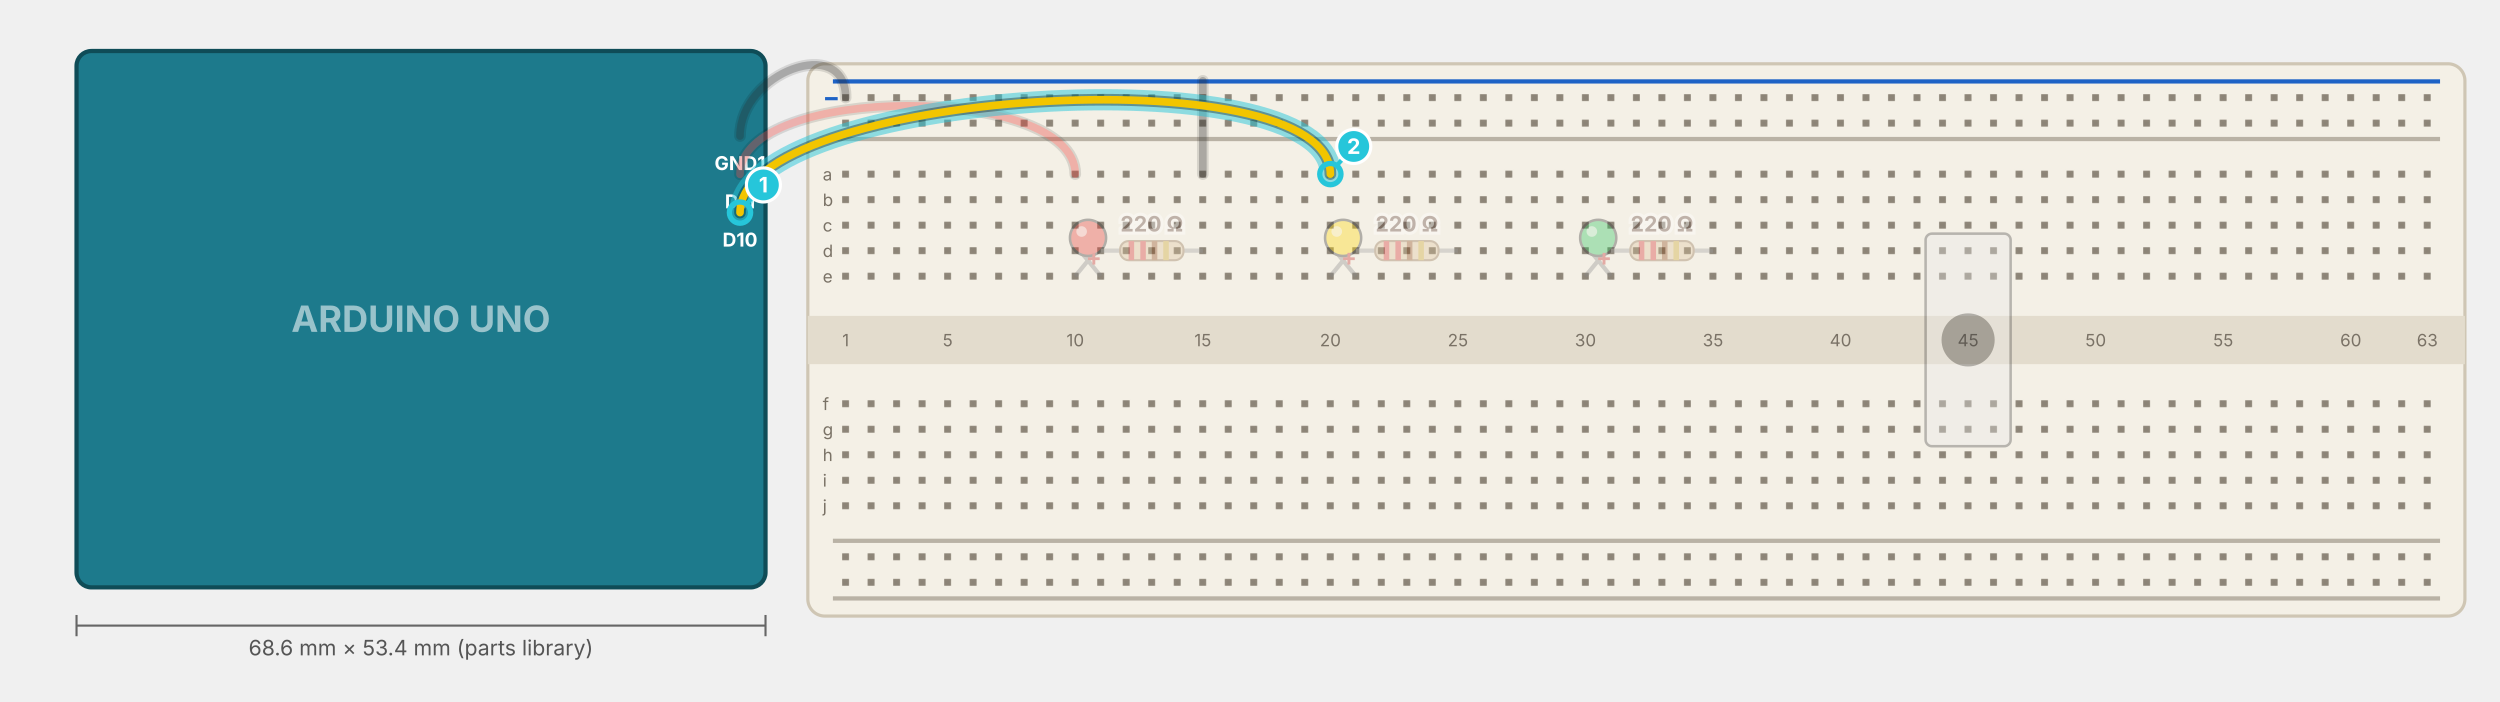
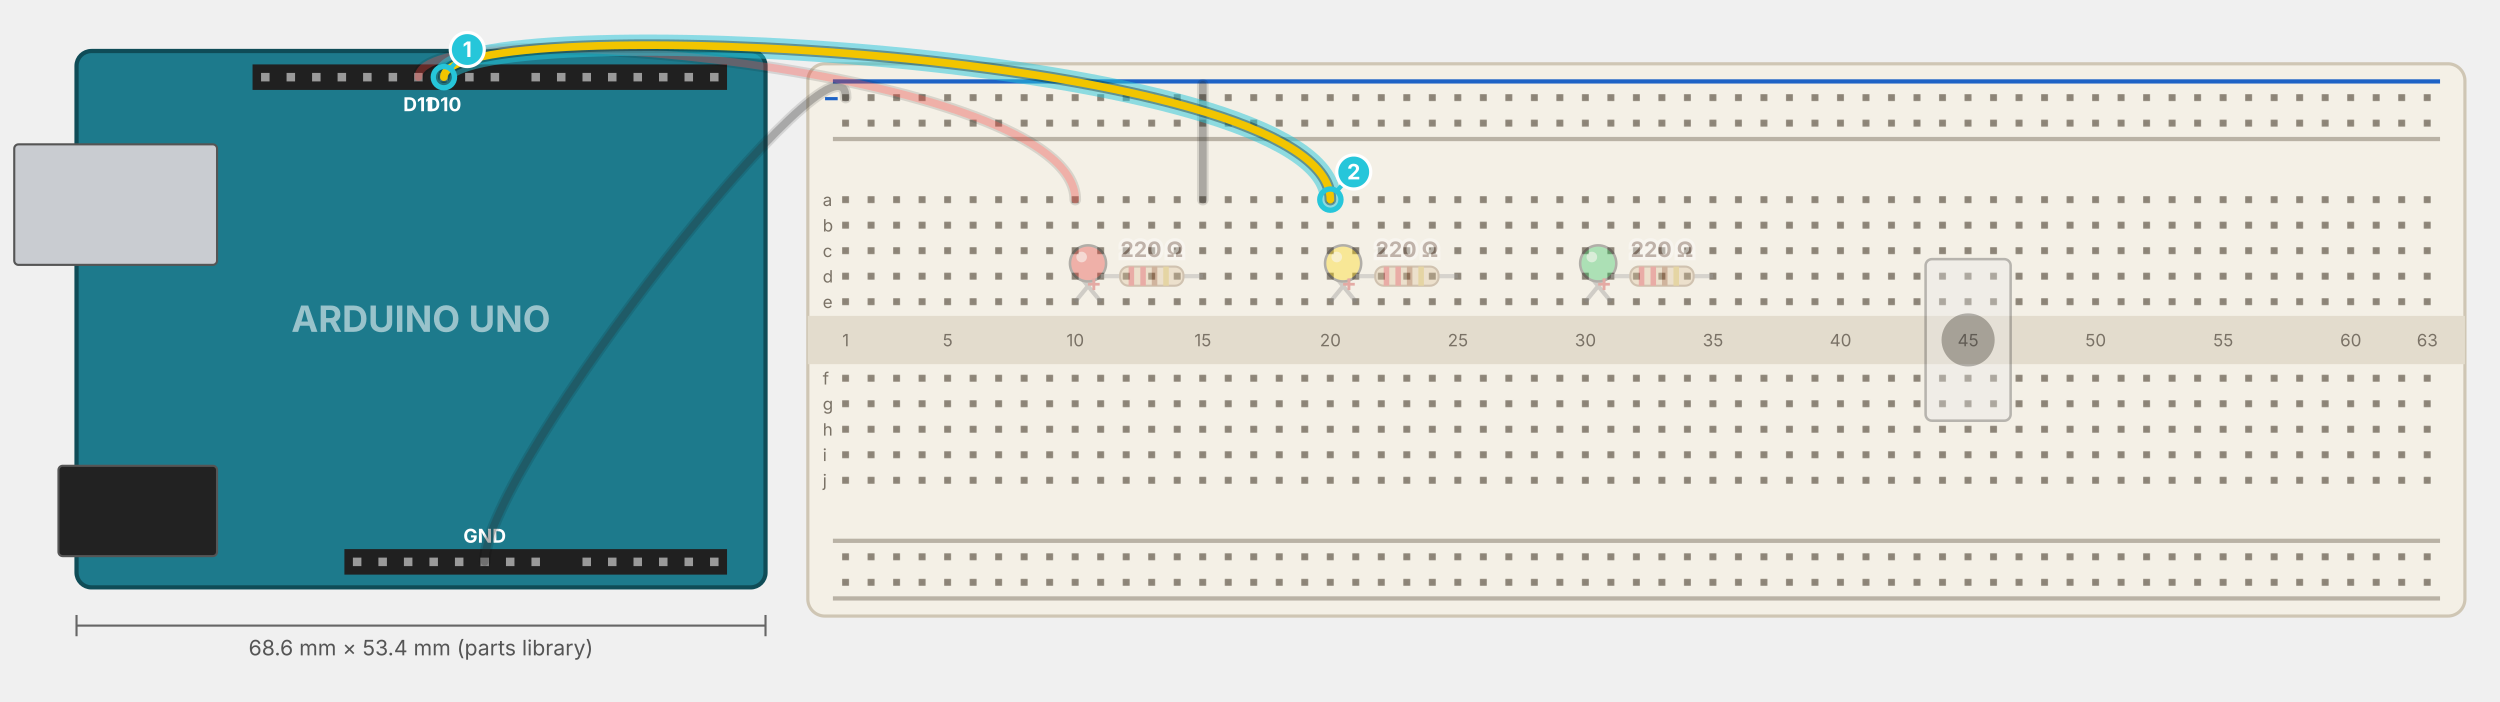
<svg xmlns="http://www.w3.org/2000/svg" viewBox="0 0 1176 330" font-family="system-ui,-apple-system,Segoe UI,sans-serif">
  <rect x="36" y="24" width="324.1" height="252.3" rx="7" fill="#1d7a8c" stroke="#0f4c57" stroke-width="2" />
+   <rect x="6.7" y="67.9" width="95.4" height="56.7" rx="2" fill="#c9ccd1" stroke="#555" />
+   <rect x="27.5" y="219.1" width="74.6" height="42.5" rx="2" fill="#222" stroke="#555" />
+   <rect x="118.8" y="30.3" width="223.2" height="12.0" fill="#202020" />
+   <rect x="162.0" y="258.3" width="180.0" height="12.0" fill="#202020" />
+   <rect x="166.0" y="262.3" width="4" height="4" fill="#9a9a9a" />
+   <rect x="178.0" y="262.3" width="4" height="4" fill="#9a9a9a" />
+   <rect x="190.0" y="262.3" width="4" height="4" fill="#9a9a9a" />
+   <rect x="202.0" y="262.3" width="4" height="4" fill="#9a9a9a" />
+   <rect x="214.0" y="262.3" width="4" height="4" fill="#9a9a9a" />
+   <rect x="226.0" y="262.3" width="4" height="4" fill="#9a9a9a" />
+   <rect x="238.0" y="262.3" width="4" height="4" fill="#9a9a9a" />
+   <rect x="250.0" y="262.3" width="4" height="4" fill="#9a9a9a" />
+   <rect x="274.0" y="262.3" width="4" height="4" fill="#9a9a9a" />
+   <rect x="286.0" y="262.3" width="4" height="4" fill="#9a9a9a" />
+   <rect x="298.0" y="262.3" width="4" height="4" fill="#9a9a9a" />
+   <rect x="310.0" y="262.3" width="4" height="4" fill="#9a9a9a" />
+   <rect x="322.0" y="262.3" width="4" height="4" fill="#9a9a9a" />
+   <rect x="334.0" y="262.3" width="4" height="4" fill="#9a9a9a" />
+   <rect x="334.0" y="34.3" width="4" height="4" fill="#9a9a9a" />
+   <rect x="322.0" y="34.3" width="4" height="4" fill="#9a9a9a" />
+   <rect x="310.0" y="34.3" width="4" height="4" fill="#9a9a9a" />
+   <rect x="298.0" y="34.3" width="4" height="4" fill="#9a9a9a" />
+   <rect x="286.0" y="34.3" width="4" height="4" fill="#9a9a9a" />
+   <rect x="274.0" y="34.3" width="4" height="4" fill="#9a9a9a" />
+   <rect x="262.0" y="34.3" width="4" height="4" fill="#9a9a9a" />
+   <rect x="250.0" y="34.3" width="4" height="4" fill="#9a9a9a" />
+   <rect x="230.8" y="34.3" width="4" height="4" fill="#9a9a9a" />
+   <rect x="218.8" y="34.3" width="4" height="4" fill="#9a9a9a" />
+   <rect x="206.8" y="34.3" width="4" height="4" fill="#9a9a9a" />
+   <rect x="194.8" y="34.3" width="4" height="4" fill="#9a9a9a" />
+   <rect x="182.8" y="34.3" width="4" height="4" fill="#9a9a9a" />
+   <rect x="170.8" y="34.3" width="4" height="4" fill="#9a9a9a" />
+   <rect x="158.8" y="34.3" width="4" height="4" fill="#9a9a9a" />
+   <rect x="146.8" y="34.3" width="4" height="4" fill="#9a9a9a" />
+   <rect x="134.8" y="34.3" width="4" height="4" fill="#9a9a9a" />
+   <rect x="122.8" y="34.3" width="4" height="4" fill="#9a9a9a" />
  <text x="198.0" y="156.1" text-anchor="middle" font-size="17" font-weight="700" fill="#ffffff" opacity=".55">ARDUINO UNO</text>
-   <text x="348.1" y="116.0" text-anchor="middle" font-size="9" font-weight="700" fill="#fff">D10</text>
-   <text x="348.1" y="98.0" text-anchor="middle" font-size="9" font-weight="700" fill="#fff">D11</text>
-   <text x="348.1" y="80.0" text-anchor="middle" font-size="9" font-weight="700" fill="#fff">GND1</text>
+   <text x="208.8" y="52.3" text-anchor="middle" font-size="9" font-weight="700" fill="#fff">D10</text>
+   <text x="196.8" y="52.3" text-anchor="middle" font-size="9" font-weight="700" fill="#fff">D11</text>
+   <text x="228.0" y="255.3" text-anchor="middle" font-size="9" font-weight="700" fill="#fff">GND</text>
  <path d="M36 289.283v10M360.1 289.283v10M36 294.283H360.1" stroke="#666" fill="none" />
  <text x="198.0" y="308.283" text-anchor="middle" font-size="10" fill="#555">68.6 mm × 53.4 mm (parts library)</text>
  <rect x="380" y="30" width="779.5" height="259.8" rx="8" fill="#f4f0e6" stroke="#cfc6b4" stroke-width="1.5" />
  <rect x="380" y="148.6" width="779.5" height="22.7" fill="#e3dccd" />
-   <pattern id="holes" x="391.76" y="75.92" width="12" height="12" patternUnits="userSpaceOnUse">
+   <pattern id="holes" x="391.76" y="87.92" width="12" height="12" patternUnits="userSpaceOnUse">
    <rect x="4.4" y="4.4" width="3.2" height="3.2" fill="#8c8477" />
  </pattern>
-   <rect x="391.8" y="75.9" width="756" height="60" fill="url(#holes)" />
-   <rect x="391.8" y="183.9" width="756" height="60" fill="url(#holes)" />
+   <rect x="391.8" y="87.9" width="756" height="60" fill="url(#holes)" />
+   <rect x="391.8" y="171.9" width="756" height="60" fill="url(#holes)" />
  <rect x="391.8" y="51.9" width="756" height="12" fill="url(#holes)" />
  <line x1="391.8" y1="65.4" x2="1147.8" y2="65.4" stroke="#b9b2a5" stroke-width="2" />
  <rect x="391.8" y="39.9" width="756" height="12" fill="url(#holes)" />
  <line x1="391.8" y1="38.3" x2="1147.8" y2="38.3" stroke="#1e63c6" stroke-width="2" />
  <text x="387" y="49.9" font-size="12" font-weight="700" fill="#1e63c6">−</text>
  <rect x="391.8" y="256.0" width="756" height="12" fill="url(#holes)" />
  <line x1="391.8" y1="254.4" x2="1147.8" y2="254.4" stroke="#b9b2a5" stroke-width="2" />
  <rect x="391.8" y="268.0" width="756" height="12" fill="url(#holes)" />
  <line x1="391.8" y1="281.5" x2="1147.8" y2="281.5" stroke="#b9b2a5" stroke-width="2" />
  <text x="397.8" y="162.9" text-anchor="middle" font-size="8" fill="#7a7266">1</text>
  <text x="445.8" y="162.9" text-anchor="middle" font-size="8" fill="#7a7266">5</text>
  <text x="505.8" y="162.9" text-anchor="middle" font-size="8" fill="#7a7266">10</text>
  <text x="565.8" y="162.9" text-anchor="middle" font-size="8" fill="#7a7266">15</text>
  <text x="625.8" y="162.9" text-anchor="middle" font-size="8" fill="#7a7266">20</text>
  <text x="685.8" y="162.9" text-anchor="middle" font-size="8" fill="#7a7266">25</text>
  <text x="745.8" y="162.9" text-anchor="middle" font-size="8" fill="#7a7266">30</text>
  <text x="805.8" y="162.9" text-anchor="middle" font-size="8" fill="#7a7266">35</text>
  <text x="865.8" y="162.9" text-anchor="middle" font-size="8" fill="#7a7266">40</text>
  <text x="925.8" y="162.9" text-anchor="middle" font-size="8" fill="#7a7266">45</text>
  <text x="985.8" y="162.9" text-anchor="middle" font-size="8" fill="#7a7266">50</text>
  <text x="1045.8" y="162.9" text-anchor="middle" font-size="8" fill="#7a7266">55</text>
  <text x="1105.8" y="162.9" text-anchor="middle" font-size="8" fill="#7a7266">60</text>
  <text x="1141.8" y="162.9" text-anchor="middle" font-size="8" fill="#7a7266">63</text>
-   <text x="387" y="84.9" font-size="8" fill="#7a7266">a</text>
-   <text x="387" y="96.9" font-size="8" fill="#7a7266">b</text>
-   <text x="387" y="108.9" font-size="8" fill="#7a7266">c</text>
-   <text x="387" y="120.9" font-size="8" fill="#7a7266">d</text>
-   <text x="387" y="132.9" font-size="8" fill="#7a7266">e</text>
-   <text x="387" y="192.9" font-size="8" fill="#7a7266">f</text>
-   <text x="387" y="204.9" font-size="8" fill="#7a7266">g</text>
-   <text x="387" y="216.9" font-size="8" fill="#7a7266">h</text>
-   <text x="387" y="228.9" font-size="8" fill="#7a7266">i</text>
-   <text x="387" y="240.9" font-size="8" fill="#7a7266">j</text>
+   <text x="387" y="96.9" font-size="8" fill="#7a7266">a</text>
+   <text x="387" y="108.9" font-size="8" fill="#7a7266">b</text>
+   <text x="387" y="120.9" font-size="8" fill="#7a7266">c</text>
+   <text x="387" y="132.9" font-size="8" fill="#7a7266">d</text>
+   <text x="387" y="144.9" font-size="8" fill="#7a7266">e</text>
+   <text x="387" y="180.9" font-size="8" fill="#7a7266">f</text>
+   <text x="387" y="192.9" font-size="8" fill="#7a7266">g</text>
+   <text x="387" y="204.9" font-size="8" fill="#7a7266">h</text>
+   <text x="387" y="216.9" font-size="8" fill="#7a7266">i</text>
+   <text x="387" y="228.9" font-size="8" fill="#7a7266">j</text>
  <g class="ps-old" opacity=".35">
-     <path d="M505.8 129.9L514.8 118.9M517.8 129.9L508.8 118.9" stroke="#8a8a8a" stroke-width="2" fill="none" />
-     <circle cx="511.8" cy="111.9" r="8.5" fill="#E53935" stroke="#333" stroke-width="1.2" />
-     <circle cx="508.8" cy="108.9" r="2.5" fill="#fff" opacity=".6" />
-     <text x="510.8" y="124.9" font-size="11" font-weight="700" fill="#c62828">+</text>
-     <line x1="517.8" y1="117.9" x2="565.8" y2="117.9" stroke="#9e9e9e" stroke-width="2" />
-     <g transform="translate(541.8 117.9) rotate(0.0)">
+     <path d="M505.8 141.9L514.8 130.9M517.8 141.9L508.8 130.9" stroke="#8a8a8a" stroke-width="2" fill="none" />
+     <circle cx="511.8" cy="123.9" r="8.5" fill="#E53935" stroke="#333" stroke-width="1.2" />
+     <circle cx="508.8" cy="120.9" r="2.5" fill="#fff" opacity=".6" />
+     <text x="510.8" y="136.9" font-size="11" font-weight="700" fill="#c62828">+</text>
+     <line x1="517.8" y1="129.9" x2="565.8" y2="129.9" stroke="#9e9e9e" stroke-width="2" />
+     <g transform="translate(541.8 129.9) rotate(0.0)">
      <rect x="-14.9" y="-4.5" width="29.8" height="9" rx="4" fill="#dcc29a" stroke="#8d6e4a" />
      <rect x="-10.9" y="-4.5" width="2.6" height="9" fill="#d32f2f" />
      <rect x="-5.4" y="-4.5" width="2.6" height="9" fill="#d32f2f" />
      <rect x="0.0" y="-4.5" width="2.6" height="9" fill="#8b4513" />
      <rect x="5.4" y="-4.5" width="2.6" height="9" fill="#c9a227" />
    </g>
-     <text x="541.8" y="108.9" text-anchor="middle" font-size="10" font-weight="700" fill="#5d4037" paint-order="stroke" stroke="#fff" stroke-width="3">220 Ω</text>
-     <path d="M625.8 129.9L634.8 118.9M637.8 129.9L628.8 118.9" stroke="#8a8a8a" stroke-width="2" fill="none" />
-     <circle cx="631.8" cy="111.9" r="8.5" fill="#FFD600" stroke="#333" stroke-width="1.2" />
-     <circle cx="628.8" cy="108.9" r="2.5" fill="#fff" opacity=".6" />
-     <text x="630.8" y="124.9" font-size="11" font-weight="700" fill="#c62828">+</text>
-     <line x1="637.8" y1="117.9" x2="685.8" y2="117.9" stroke="#9e9e9e" stroke-width="2" />
-     <g transform="translate(661.8 117.9) rotate(0.0)">
+     <text x="541.8" y="120.9" text-anchor="middle" font-size="10" font-weight="700" fill="#5d4037" paint-order="stroke" stroke="#fff" stroke-width="3">220 Ω</text>
+     <path d="M625.8 141.9L634.8 130.9M637.8 141.9L628.8 130.9" stroke="#8a8a8a" stroke-width="2" fill="none" />
+     <circle cx="631.8" cy="123.9" r="8.5" fill="#FFD600" stroke="#333" stroke-width="1.2" />
+     <circle cx="628.8" cy="120.9" r="2.5" fill="#fff" opacity=".6" />
+     <text x="630.8" y="136.9" font-size="11" font-weight="700" fill="#c62828">+</text>
+     <line x1="637.8" y1="129.9" x2="685.8" y2="129.9" stroke="#9e9e9e" stroke-width="2" />
+     <g transform="translate(661.8 129.9) rotate(0.0)">
      <rect x="-14.9" y="-4.5" width="29.8" height="9" rx="4" fill="#dcc29a" stroke="#8d6e4a" />
      <rect x="-10.9" y="-4.5" width="2.6" height="9" fill="#d32f2f" />
      <rect x="-5.4" y="-4.5" width="2.6" height="9" fill="#d32f2f" />
      <rect x="0.0" y="-4.5" width="2.6" height="9" fill="#8b4513" />
      <rect x="5.4" y="-4.5" width="2.6" height="9" fill="#c9a227" />
    </g>
-     <text x="661.8" y="108.9" text-anchor="middle" font-size="10" font-weight="700" fill="#5d4037" paint-order="stroke" stroke="#fff" stroke-width="3">220 Ω</text>
-     <path d="M745.8 129.9L754.8 118.9M757.8 129.9L748.8 118.9" stroke="#8a8a8a" stroke-width="2" fill="none" />
-     <circle cx="751.8" cy="111.9" r="8.5" fill="#24C45A" stroke="#333" stroke-width="1.2" />
-     <circle cx="748.8" cy="108.9" r="2.5" fill="#fff" opacity=".6" />
-     <text x="750.8" y="124.9" font-size="11" font-weight="700" fill="#c62828">+</text>
-     <line x1="757.8" y1="117.9" x2="805.8" y2="117.9" stroke="#9e9e9e" stroke-width="2" />
-     <g transform="translate(781.8 117.9) rotate(0.0)">
+     <text x="661.8" y="120.9" text-anchor="middle" font-size="10" font-weight="700" fill="#5d4037" paint-order="stroke" stroke="#fff" stroke-width="3">220 Ω</text>
+     <path d="M745.8 141.9L754.8 130.9M757.8 141.9L748.8 130.9" stroke="#8a8a8a" stroke-width="2" fill="none" />
+     <circle cx="751.8" cy="123.9" r="8.5" fill="#24C45A" stroke="#333" stroke-width="1.2" />
+     <circle cx="748.8" cy="120.9" r="2.5" fill="#fff" opacity=".6" />
+     <text x="750.8" y="136.9" font-size="11" font-weight="700" fill="#c62828">+</text>
+     <line x1="757.8" y1="129.9" x2="805.8" y2="129.9" stroke="#9e9e9e" stroke-width="2" />
+     <g transform="translate(781.8 129.9) rotate(0.0)">
      <rect x="-14.9" y="-4.5" width="29.8" height="9" rx="4" fill="#dcc29a" stroke="#8d6e4a" />
      <rect x="-10.9" y="-4.5" width="2.6" height="9" fill="#d32f2f" />
      <rect x="-5.4" y="-4.5" width="2.6" height="9" fill="#d32f2f" />
      <rect x="0.0" y="-4.5" width="2.6" height="9" fill="#8b4513" />
      <rect x="5.4" y="-4.5" width="2.6" height="9" fill="#c9a227" />
    </g>
-     <text x="781.8" y="108.9" text-anchor="middle" font-size="10" font-weight="700" fill="#5d4037" paint-order="stroke" stroke="#fff" stroke-width="3">220 Ω</text>
-     <rect x="905.8" y="109.9" width="40.0" height="100.0" rx="3" fill="#e9e9e9" stroke="#444" stroke-width="1.2" />
+     <text x="781.8" y="120.9" text-anchor="middle" font-size="10" font-weight="700" fill="#5d4037" paint-order="stroke" stroke="#fff" stroke-width="3">220 Ω</text>
+     <rect x="905.8" y="121.9" width="40.0" height="76.0" rx="3" fill="#e9e9e9" stroke="#444" stroke-width="1.2" />
    <circle cx="925.8" cy="159.9" r="12.5" fill="#333" />
-     <path d="M348.1 64.0C348.1 34.0 397.8 15.9 397.8 45.9" stroke="#0005" stroke-width="5.5" fill="none" stroke-linecap="round" />
-     <path d="M348.1 64.0C348.1 34.0 397.8 15.9 397.8 45.9" stroke="#222222" stroke-width="3.6" fill="none" stroke-linecap="round" />
-     <path d="M348.1 82.0C348.1 39.1 505.8 39.0 505.8 81.9" stroke="#0005" stroke-width="5.5" fill="none" stroke-linecap="round" />
-     <path d="M348.1 82.0C348.1 39.1 505.8 39.0 505.8 81.9" stroke="#E53935" stroke-width="3.6" fill="none" stroke-linecap="round" />
-     <path d="M565.8 81.9C565.8 57.9 565.8 21.9 565.8 45.9" stroke="#0005" stroke-width="5.5" fill="none" stroke-linecap="round" />
-     <path d="M565.8 81.9C565.8 57.9 565.8 21.9 565.8 45.9" stroke="#222222" stroke-width="3.6" fill="none" stroke-linecap="round" />
+     <path d="M228.0 264.3C228.0 219.9 397.8 4.0 397.8 45.9" stroke="#0005" stroke-width="5.5" fill="none" stroke-linecap="round" />
+     <path d="M228.0 264.3C228.0 219.9 397.8 4.0 397.8 45.9" stroke="#222222" stroke-width="3.6" fill="none" stroke-linecap="round" />
+     <path d="M196.8 36.3C196.8 4.0 505.8 32.8 505.8 93.9" stroke="#0005" stroke-width="5.5" fill="none" stroke-linecap="round" />
+     <path d="M196.8 36.3C196.8 4.0 505.8 32.8 505.8 93.9" stroke="#E53935" stroke-width="3.6" fill="none" stroke-linecap="round" />
+     <path d="M565.8 93.9C565.8 69.9 565.8 21.9 565.8 45.9" stroke="#0005" stroke-width="5.5" fill="none" stroke-linecap="round" />
+     <path d="M565.8 93.9C565.8 69.9 565.8 21.9 565.8 45.9" stroke="#222222" stroke-width="3.6" fill="none" stroke-linecap="round" />
  </g>
  <g class="ps-new" data-anim="wire" data-id="wire_yellow_signal">
-     <path d="M348.1 100.0C348.1 42.7 625.8 24.6 625.8 81.9" stroke="#26c6da" stroke-width="10" fill="none" stroke-linecap="round" opacity=".5" />
-     <path d="M348.1 100.0C348.1 42.7 625.8 24.6 625.8 81.9" stroke="#0005" stroke-width="5.5" fill="none" stroke-linecap="round" />
-     <path d="M348.1 100.0C348.1 42.7 625.8 24.6 625.8 81.9" stroke="#F2C500" stroke-width="3.6" fill="none" stroke-linecap="round" />
+     <path d="M208.8 36.3C208.8 4.0 625.8 23.9 625.8 93.9" stroke="#26c6da" stroke-width="10" fill="none" stroke-linecap="round" opacity=".5" />
+     <path d="M208.8 36.3C208.8 4.0 625.8 23.9 625.8 93.9" stroke="#0005" stroke-width="5.5" fill="none" stroke-linecap="round" />
+     <path d="M208.8 36.3C208.8 4.0 625.8 23.9 625.8 93.9" stroke="#F2C500" stroke-width="3.6" fill="none" stroke-linecap="round" />
  </g>
  <g class="ps-marks">
-     <circle cx="348.1" cy="100.0" r="5" fill="none" stroke="#26c6da" stroke-width="2.5" />
-     <line x1="351.1" y1="96.0" x2="359.1" y2="87.0" stroke="#26c6da" stroke-width="2" />
-     <circle cx="359.1" cy="87.0" r="8" fill="#26c6da" stroke="#fff" stroke-width="1.5" />
-     <text x="359.1" y="90.5" text-anchor="middle" font-size="10" font-weight="700" fill="#fff">1</text>
-     <circle cx="625.8" cy="81.9" r="5" fill="none" stroke="#26c6da" stroke-width="2.5" />
-     <line x1="628.8" y1="77.9" x2="636.8" y2="68.9" stroke="#26c6da" stroke-width="2" />
-     <circle cx="636.8" cy="68.9" r="8" fill="#26c6da" stroke="#fff" stroke-width="1.5" />
-     <text x="636.8" y="72.4" text-anchor="middle" font-size="10" font-weight="700" fill="#fff">2</text>
+     <circle cx="208.8" cy="36.3" r="5" fill="none" stroke="#26c6da" stroke-width="2.5" />
+     <line x1="211.8" y1="32.3" x2="219.8" y2="23.3" stroke="#26c6da" stroke-width="2" />
+     <circle cx="219.8" cy="23.3" r="8" fill="#26c6da" stroke="#fff" stroke-width="1.5" />
+     <text x="219.8" y="26.8" text-anchor="middle" font-size="10" font-weight="700" fill="#fff">1</text>
+     <circle cx="625.8" cy="93.9" r="5" fill="none" stroke="#26c6da" stroke-width="2.5" />
+     <line x1="628.8" y1="89.9" x2="636.8" y2="80.9" stroke="#26c6da" stroke-width="2" />
+     <circle cx="636.8" cy="80.9" r="8" fill="#26c6da" stroke="#fff" stroke-width="1.5" />
+     <text x="636.8" y="84.4" text-anchor="middle" font-size="10" font-weight="700" fill="#fff">2</text>
  </g>
</svg>
